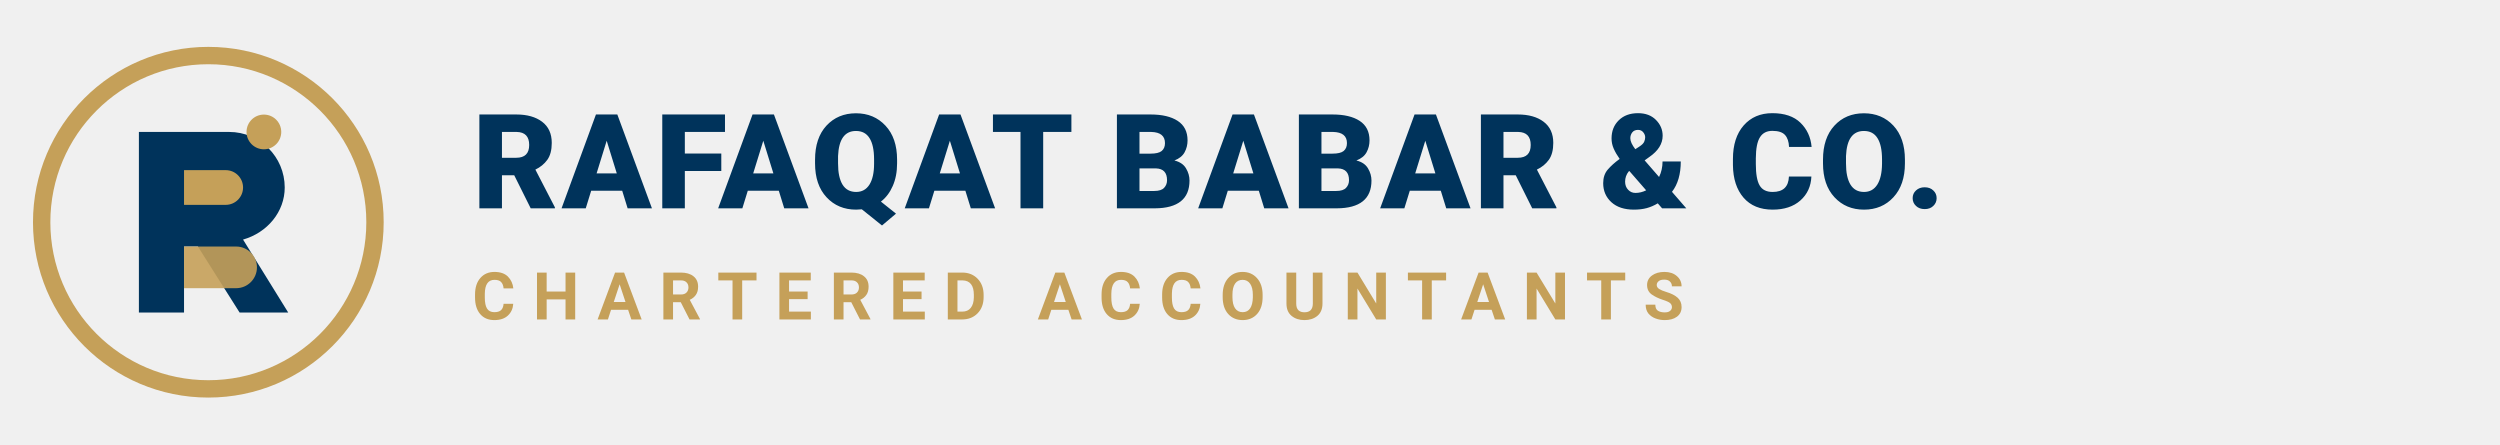
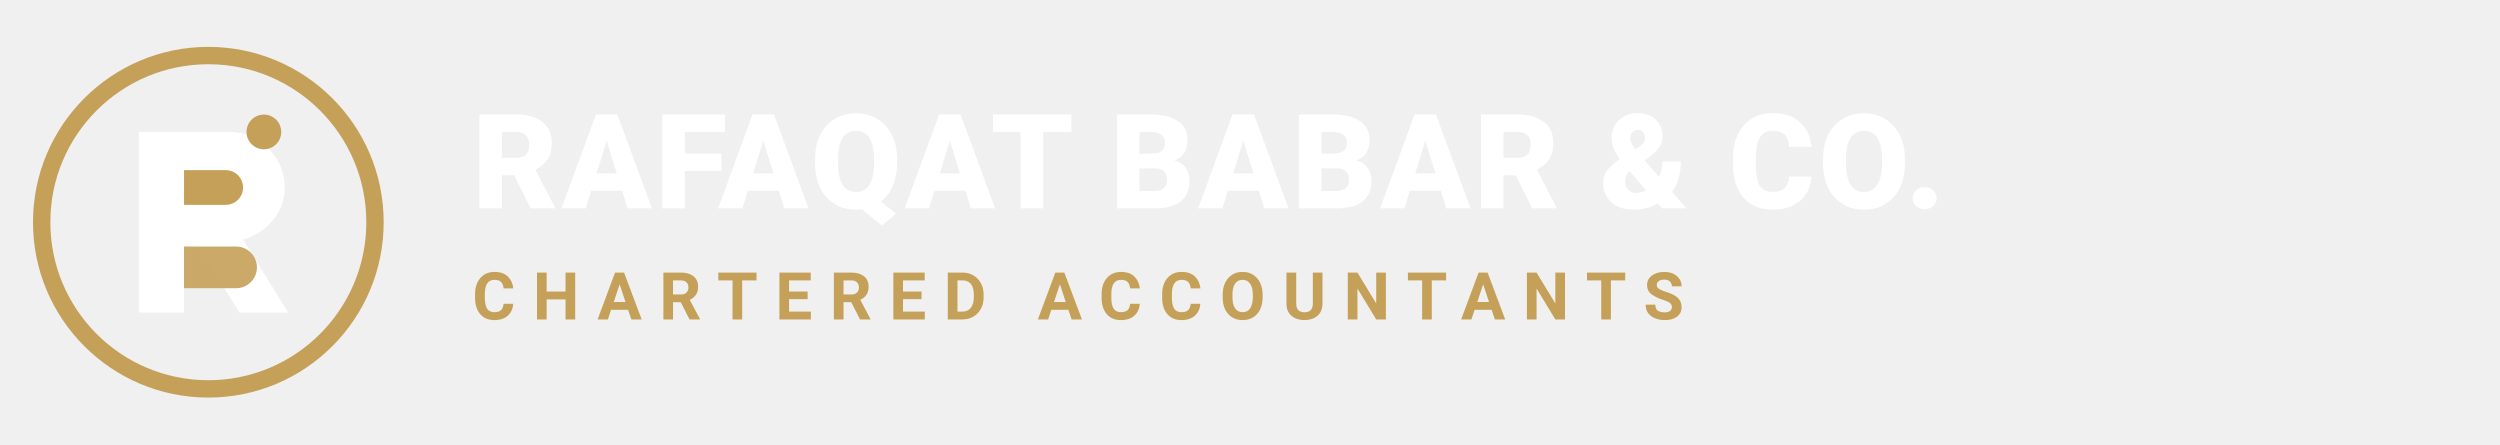
<svg xmlns="http://www.w3.org/2000/svg" viewBox="0 0 360 64" fill="none">
  <g transform="translate(4, 6)">
    <circle cx="26" cy="26" r="24" stroke="#C5A059" stroke-width="2.5" fill="none" />
-     <path d="M16 13H29C33.418 13 37 16.582 37 21C37 24.5 34.5 27.5 31 28.5L37.5 39H30.5L24.5 29.5H22.5V39H16V13Z" fill="#00335B" />
+     <path d="M16 13H29C33.418 13 37 16.582 37 21C37 24.5 34.5 27.5 31 28.5L37.5 39H30.5L24.5 29.5H22.5V39H16V13Z" fill="#FFFFFF" />
    <path d="M22.5 18.5H28.5C29.881 18.5 31 19.619 31 21C31 22.381 29.881 23.5 28.5 23.5H22.5V18.5Z" fill="#C5A059" />
    <path d="M22.5 29.5H30C31.657 29.5 33 30.843 33 32.5C33 34.157 31.657 35.5 30 35.5H22.5V29.5Z" fill="#C5A059" opacity="0.9" />
    <circle cx="34" cy="13" r="2.5" fill="#C5A059" />
  </g>
-   <text x="68" y="30" font-family="system-ui, -apple-system, 'Segoe UI', Roboto, 'Helvetica Neue', Arial, sans-serif" font-weight="800" font-size="19" fill="#00335B" letter-spacing="0.5">RAFAQAT BABAR &amp; CO.</text>
+   <text x="68" y="30" font-family="system-ui, -apple-system, 'Segoe UI', Roboto, 'Helvetica Neue', Arial, sans-serif" font-weight="800" font-size="19" fill="#FFFFFF" letter-spacing="0.5">RAFAQAT BABAR &amp; CO.</text>
  <text x="68" y="46" font-family="system-ui, -apple-system, 'Segoe UI', Roboto, 'Helvetica Neue', Arial, sans-serif" font-weight="700" font-size="9.5" fill="#C5A059" letter-spacing="2.5">CHARTERED ACCOUNTANTS</text>
</svg>
